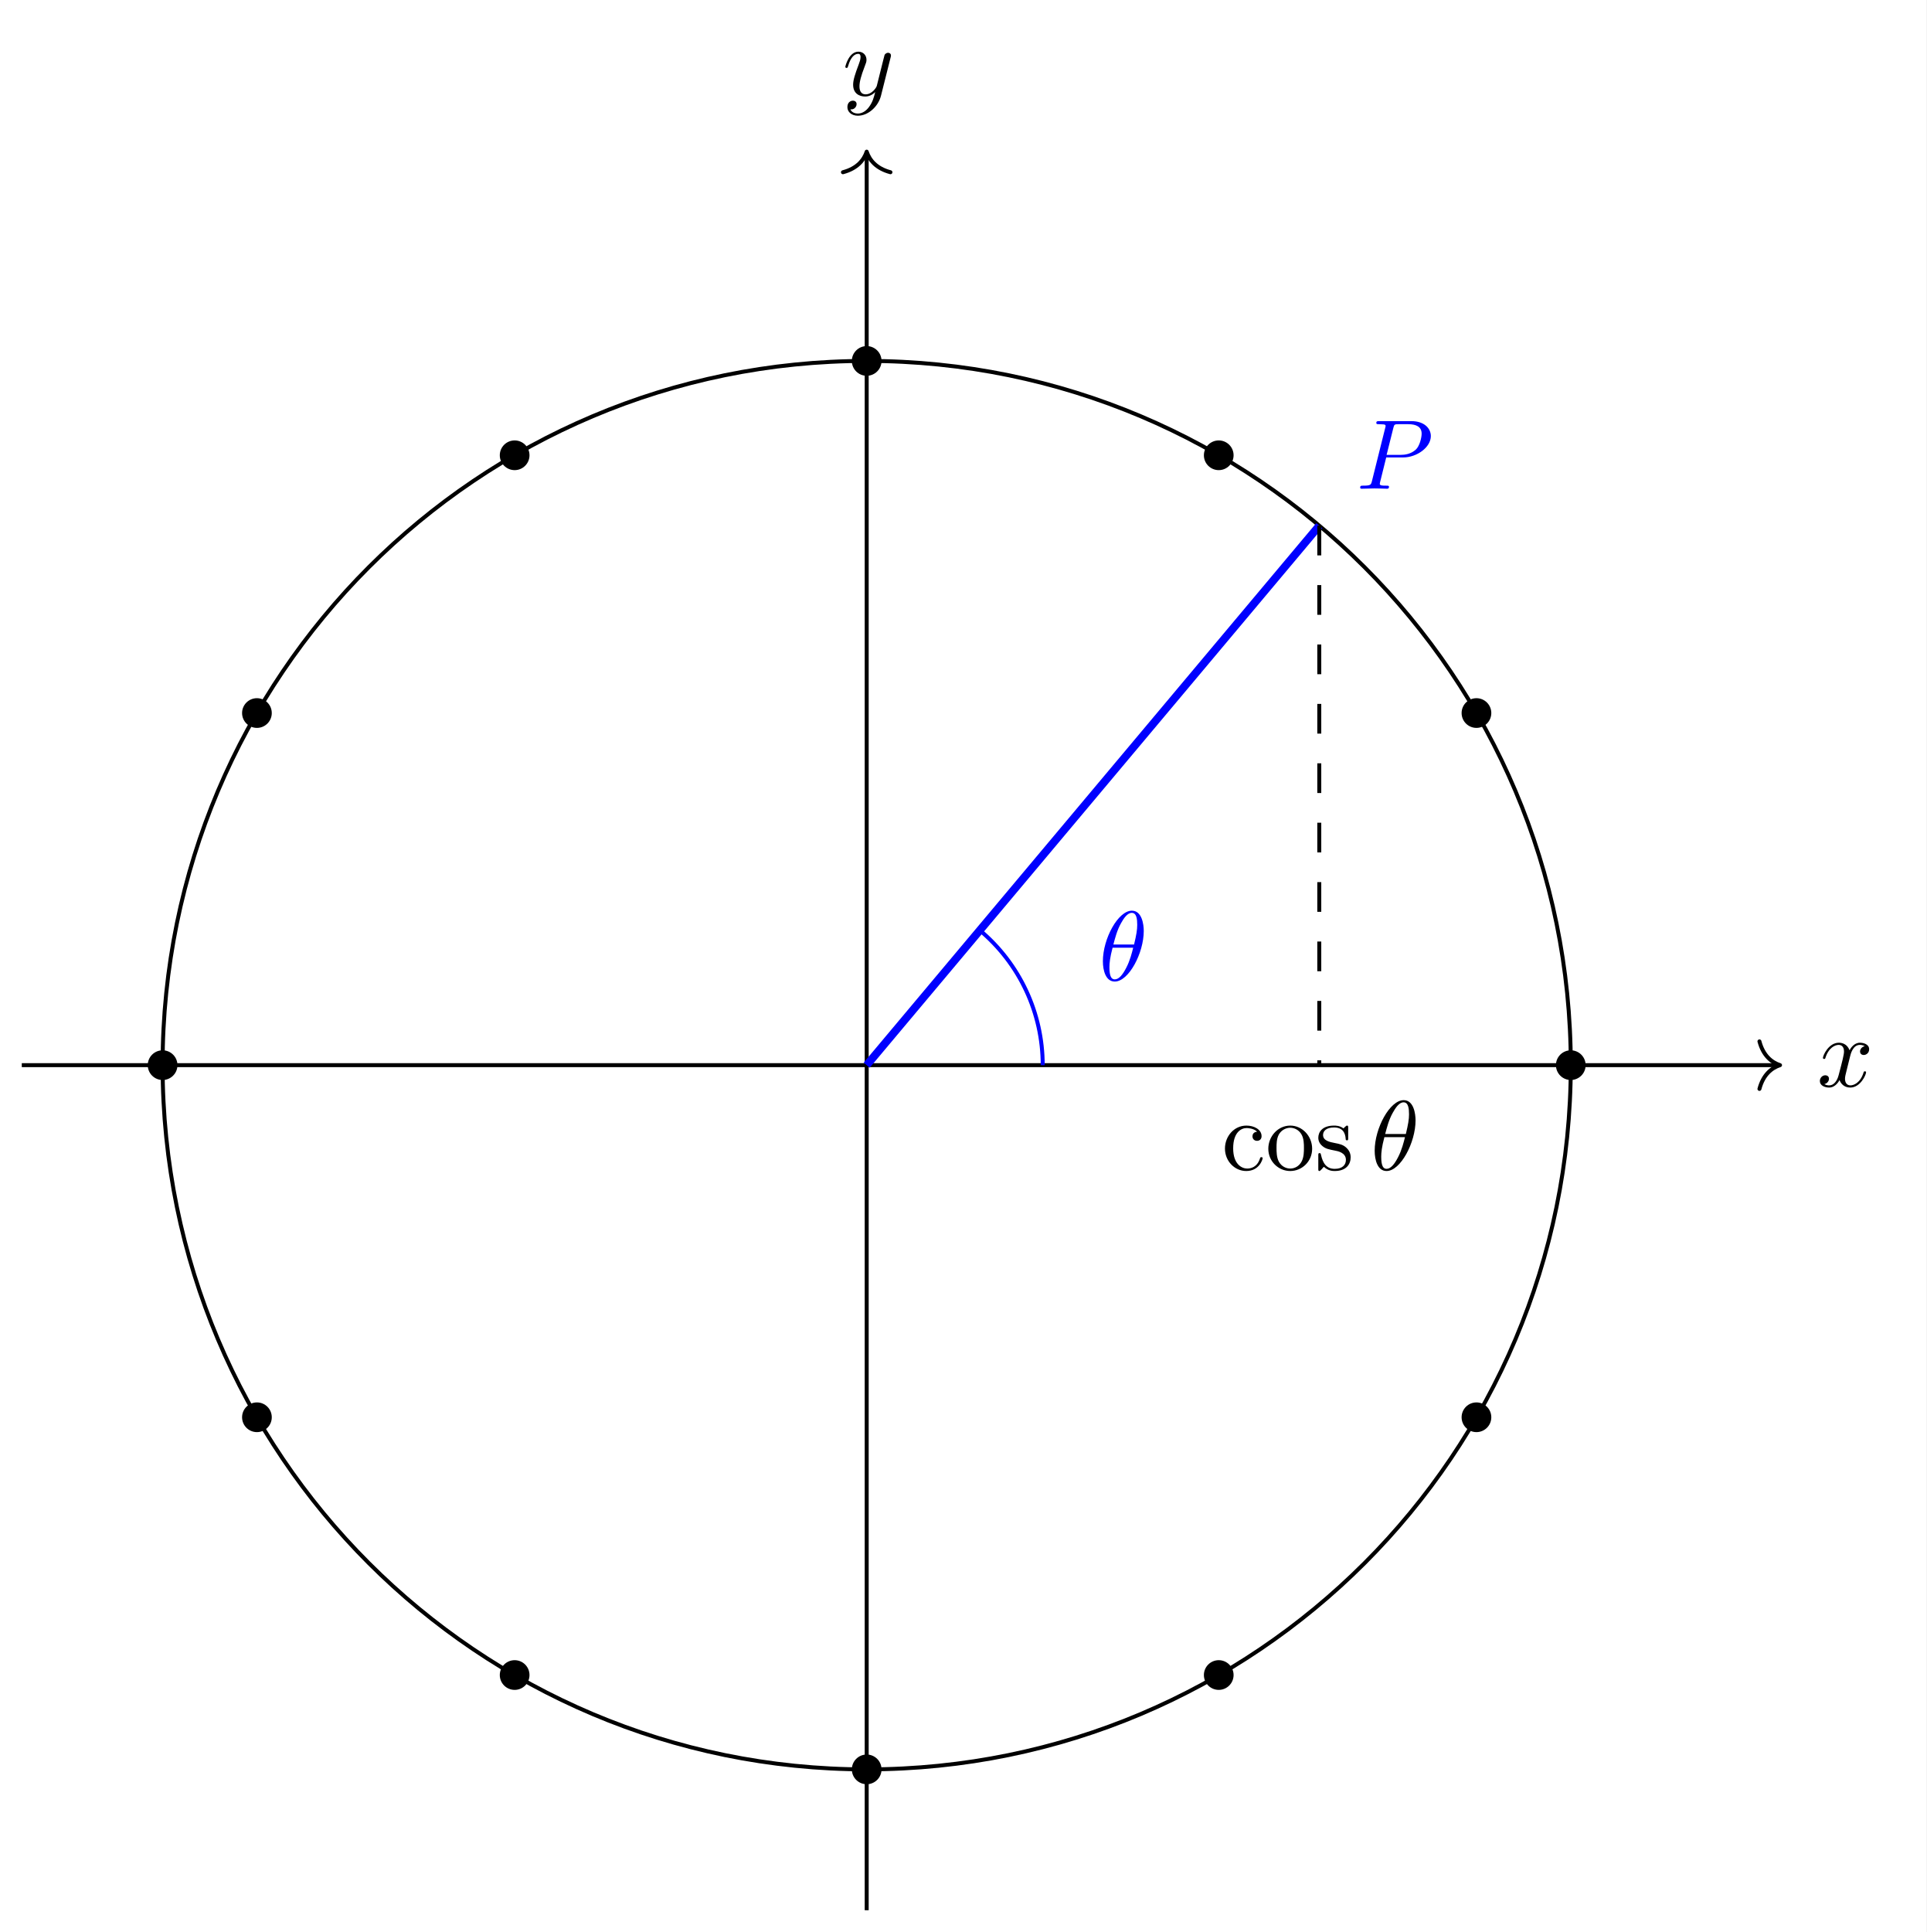
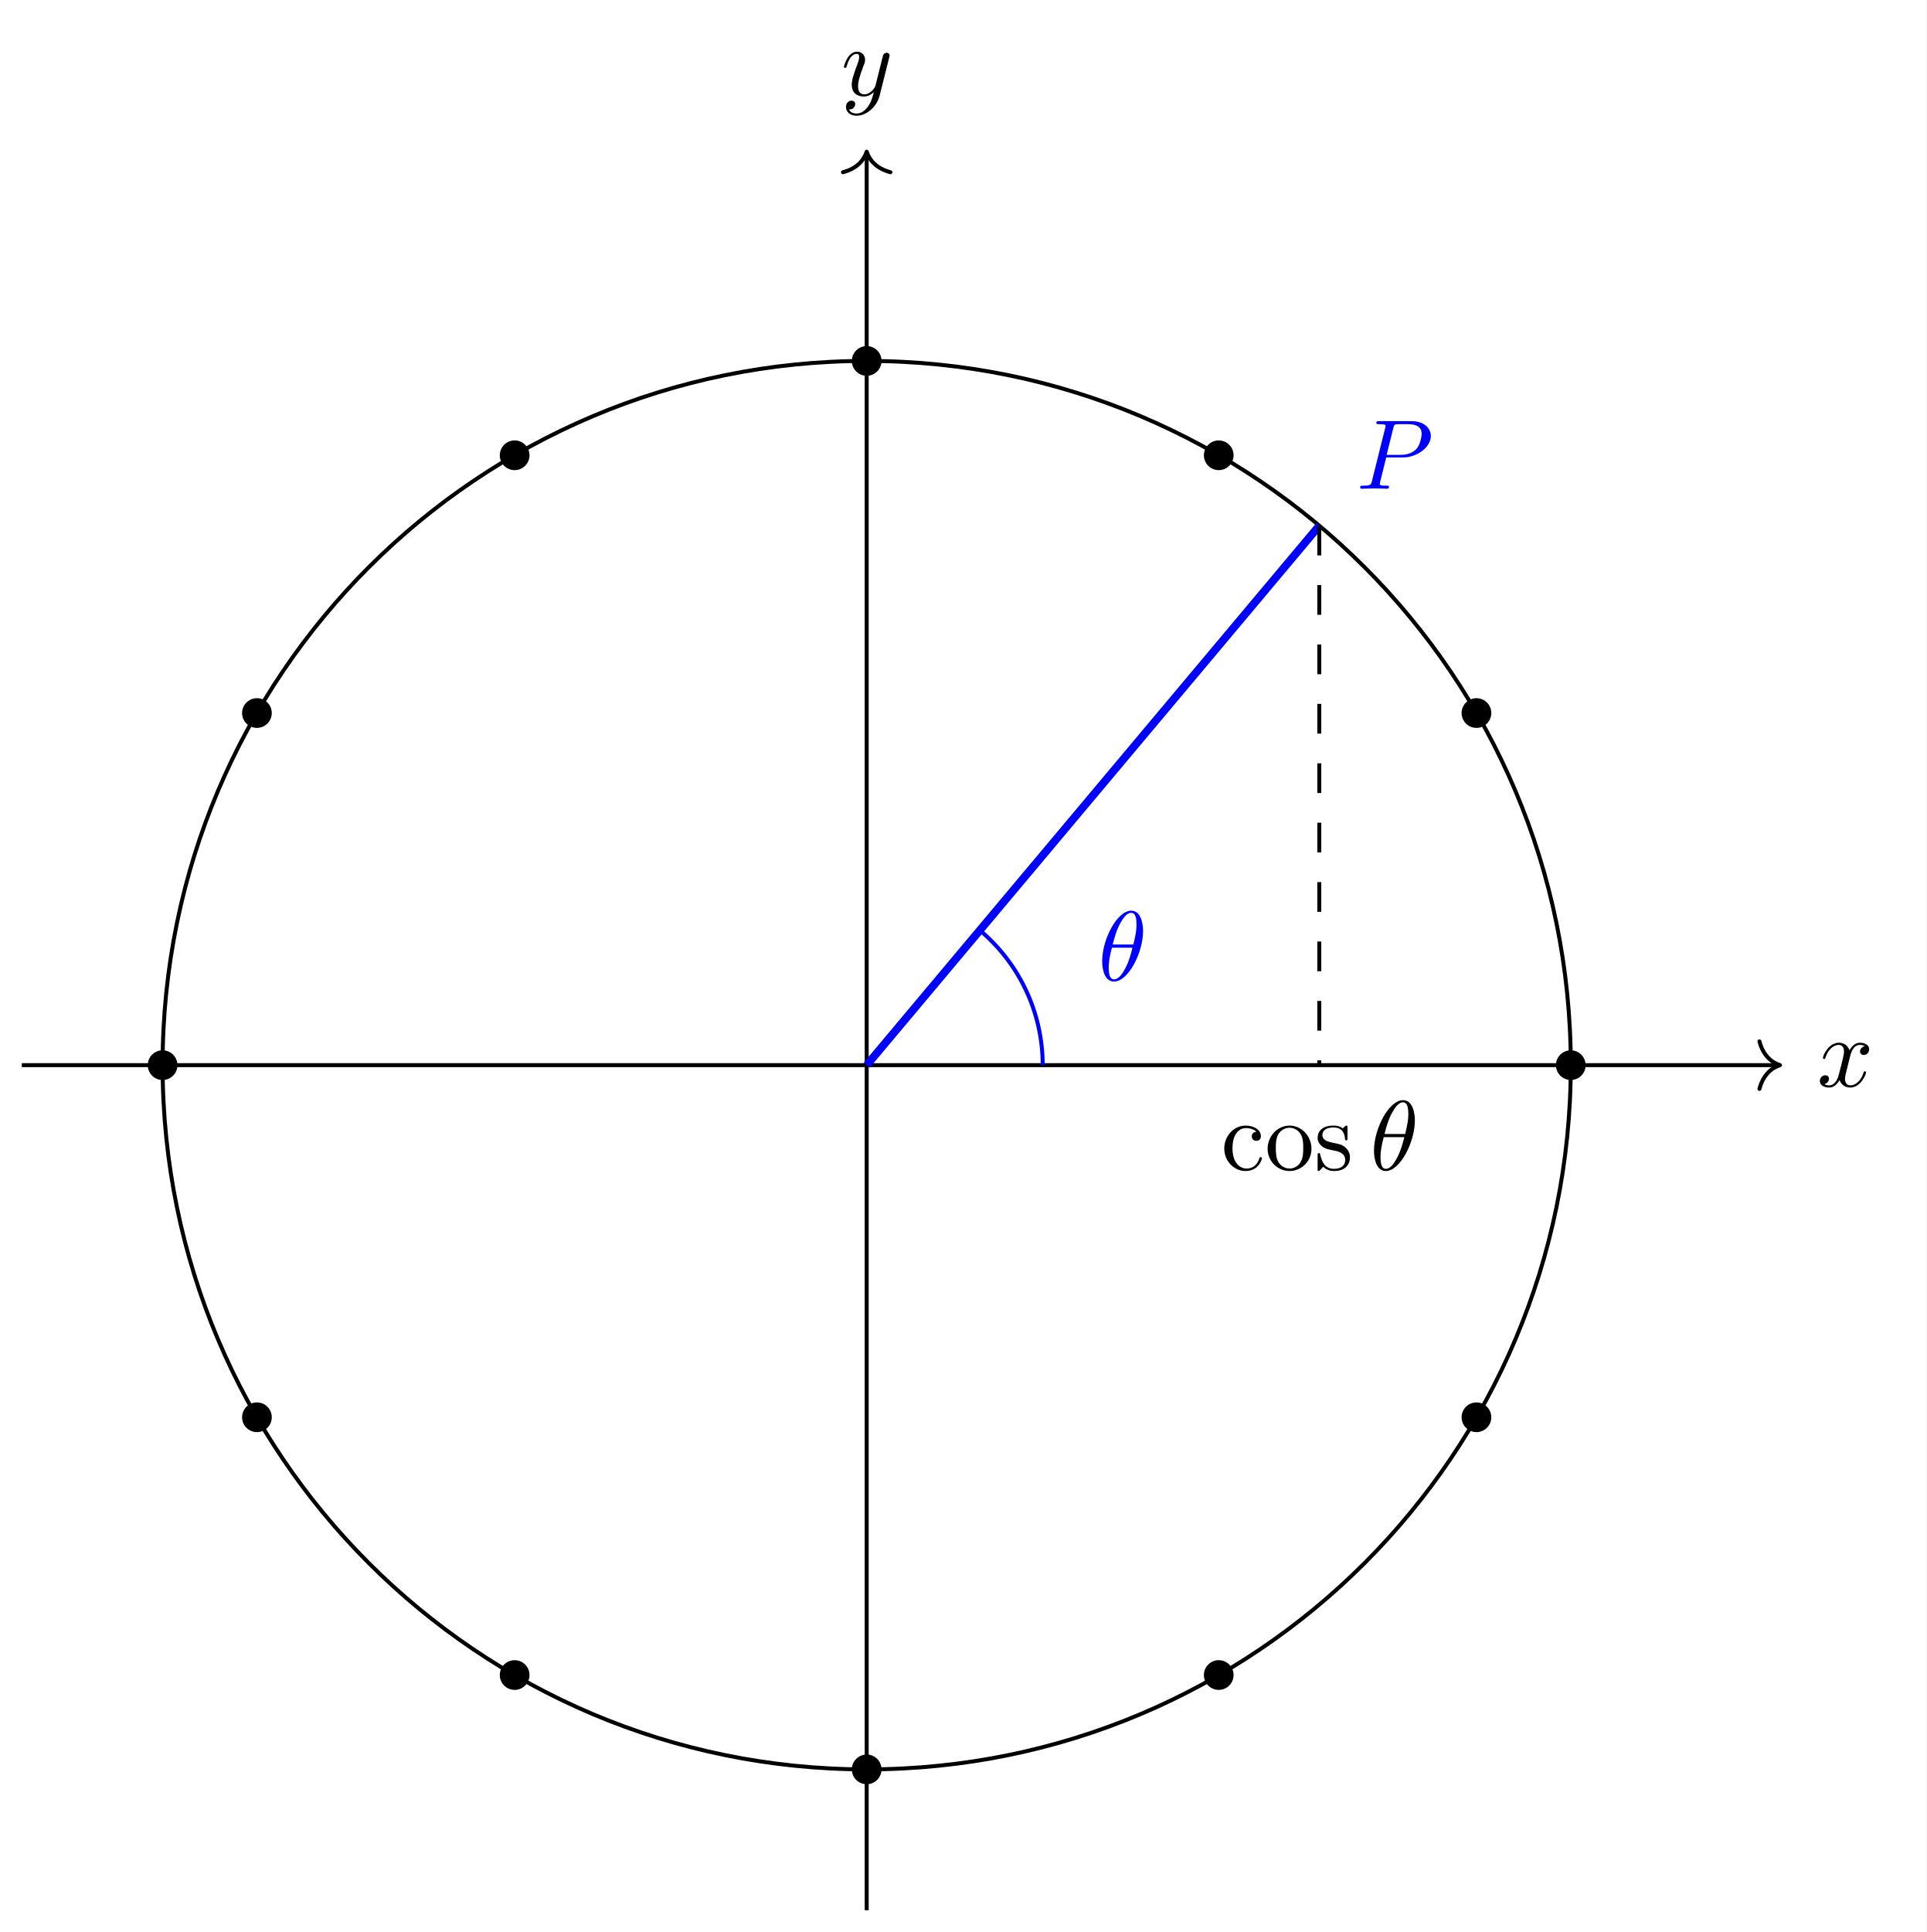
<svg xmlns="http://www.w3.org/2000/svg" viewBox="-1.993 -192.425 193.889 194.417" width="193.889pt" height="194.417pt" role="img" aria-labelledby="tr-title-ddea6847" aria-describedby="tr-desc-ddea6847">
  <rect x="-1.993" y="-192.425" width="193.889" height="194.417" fill="#ffffff" />
  <defs>
    <path id="tr-g1319" d="M527 376 C527 428 468 442 434 442 C376 442 341 389 329 366 C304 432 250 442 221 442 C117 442 60 313 60 288 C60 278 72 278 72 278 C80 278 83 280 85 289 C119 395 185 420 219 420 C238 420 273 411 273 353 C273 322 256 255 219 115 C203 53 168 11 124 11 C118 11 95 11 74 24 C99 29 121 50 121 78 C121 105 99 113 84 113 C54 113 29 87 29 55 C29 9 79 -11 123 -11 C189 -11 225 59 228 65 C240 28 276 -11 336 -11 C439 -11 496 118 496 143 C496 153 487 153 484 153 C475 153 473 149 471 142 C438 35 370 11 338 11 C299 11 283 43 283 77 C283 99 289 121 300 165 L334 302 C340 328 363 420 433 420 C438 420 462 420 483 407 C455 402 435 377 435 353 C435 337 446 318 473 318 C495 318 527 336 527 376 Z" />
    <path id="tr-g1320" d="M490 404 C490 422 476 431 461 431 C451 431 435 425 426 410 C424 405 416 374 412 356 L392 276 L347 96 C343 81 300 11 234 11 C183 11 172 55 172 92 C172 138 189 200 223 288 C239 329 243 340 243 360 C243 405 211 442 161 442 C66 442 29 297 29 288 C29 278 41 278 41 278 C51 278 52 280 57 296 C84 390 124 420 158 420 C166 420 183 420 183 388 C183 363 173 337 166 318 C126 212 108 155 108 108 C108 19 171 -11 230 -11 C269 -11 303 6 331 34 C318 -18 306 -67 266 -120 C240 -154 202 -183 156 -183 C142 -183 97 -180 80 -141 C96 -141 109 -141 123 -129 C133 -120 143 -107 143 -88 C143 -57 116 -53 106 -53 C83 -53 50 -69 50 -118 C50 -168 94 -205 156 -205 C259 -205 362 -114 390 -1 L486 381 C490 395 490 397 490 404 Z" />
    <path id="tr-g1285" d="M754 532 C754 609 688 683 557 683 L233 683 C214 683 203 683 203 664 C203 652 212 652 232 652 C245 652 263 651 275 650 C291 648 297 645 297 634 C297 630 296 627 293 615 L159 78 C149 39 147 31 68 31 C51 31 40 31 40 12 C40 0 52 0 55 0 L182 3 L246 2 C268 2 290 0 311 0 C318 0 331 0 331 20 C331 31 322 31 303 31 C266 31 238 31 238 49 C238 55 240 60 241 66 L303 316 L473 316 C615 316 754 420 754 532 Z M661 556 C661 517 641 431 602 395 C552 350 492 342 448 342 L307 342 L375 614 C384 649 386 652 429 652 L525 652 C608 652 661 625 661 556 Z" />
    <path id="tr-g4466" d="M455 500 C455 566 437 705 335 705 C196 705 42 423 42 194 C42 100 71 -11 162 -11 C303 -11 455 276 455 500 Z M389 562 C389 513 381 462 357 363 L148 363 C165 427 185 507 225 578 C252 627 289 683 334 683 C383 683 389 619 389 562 Z M348 331 C337 285 316 200 278 128 C243 60 205 11 162 11 C129 11 108 40 108 133 C108 175 114 233 140 331 Z" />
    <path id="tr-g68" d="M415 119 C415 129 405 129 402 129 C393 129 391 125 389 119 C360 26 295 14 258 14 C205 14 117 57 117 218 C117 381 199 423 252 423 C261 423 324 422 359 386 C318 383 312 353 312 340 C312 314 330 294 358 294 C384 294 404 311 404 341 C404 409 328 448 251 448 C126 448 34 340 34 216 C34 88 133 -11 249 -11 C383 -11 415 109 415 119 Z" />
    <path id="tr-g80" d="M471 214 C471 342 371 448 250 448 C125 448 28 339 28 214 C28 85 132 -11 249 -11 C370 -11 471 87 471 214 Z M388 222 C388 186 388 132 366 88 C344 43 300 14 250 14 C207 14 163 35 136 81 C111 125 111 186 111 222 C111 261 111 315 135 359 C162 405 209 426 249 426 C293 426 336 404 362 361 C388 318 388 260 388 222 Z" />
    <path id="tr-g84" d="M360 128 C360 181 330 211 318 223 C285 255 246 263 204 271 C148 282 81 295 81 353 C81 388 107 429 193 429 C303 429 308 339 310 308 C311 299 322 299 322 299 C335 299 335 304 335 323 L335 424 C335 441 335 448 324 448 C319 448 317 448 304 436 C301 432 291 423 287 420 C249 448 208 448 193 448 C71 448 33 381 33 325 C33 290 49 262 76 240 C108 214 136 208 208 194 C230 190 312 174 312 102 C312 51 277 11 199 11 C115 11 79 68 60 153 C57 166 56 170 46 170 C33 170 33 163 33 145 L33 13 C33 -4 33 -11 44 -11 C49 -11 50 -10 69 9 C71 11 71 13 89 32 C133 -10 178 -11 199 -11 C314 -11 360 56 360 128 Z" />
  </defs>
  <path d="M0.199 -85.239 L176.966 -85.239" fill="none" stroke="#000000" stroke-width="0.399" stroke-miterlimit="10" />
  <path d="M175.093 -87.63 C175.472 -86.195 176.315 -85.518 177.165 -85.239 C176.315 -84.96 175.472 -84.282 175.093 -82.848" fill="none" stroke="#000000" stroke-width="0.399" stroke-linecap="round" stroke-linejoin="round" />
  <g transform="translate(180.885 -83.094)" fill="#000000" color="#000000">
    <use href="#tr-g1319" transform="translate(0 0) scale(0.00996 -0.00996)" />
  </g>
  <path d="M85.239 -0.199 L85.239 -176.966" fill="none" stroke="#000000" stroke-width="0.399" stroke-miterlimit="10" />
  <path d="M82.848 -175.093 C84.282 -175.472 84.96 -176.315 85.239 -177.165 C85.518 -176.315 86.195 -175.472 87.63 -175.093" fill="none" stroke="#000000" stroke-width="0.399" stroke-linecap="round" stroke-linejoin="round" />
-   <g transform="translate(82.798 -182.822)" fill="#000000" color="#000000">
+   <g transform="translate(82.658 -182.822)" fill="#000000" color="#000000">
    <use href="#tr-g1320" transform="translate(0 0) scale(0.00996 -0.00996)" />
  </g>
  <path d="M85.239 -85.239 M156.105 -85.239 C156.105 -124.377 124.377 -156.105 85.239 -156.105 C46.1 -156.105 14.372 -124.377 14.372 -85.239 C14.372 -46.1 46.1 -14.372 85.239 -14.372 C124.377 -14.372 156.105 -46.1 156.105 -85.239 Z" fill="none" stroke="#000000" stroke-width="0.399" stroke-miterlimit="10" />
  <path d="M156.105 -85.239 M157.599 -85.239 C157.599 -86.064 156.93 -86.733 156.105 -86.733 C155.279 -86.733 154.61 -86.064 154.61 -85.239 C154.61 -84.413 155.279 -83.744 156.105 -83.744 C156.93 -83.744 157.599 -84.413 157.599 -85.239 Z" fill="#000000" />
  <path d="M146.611 -120.672 M148.105 -120.672 C148.105 -121.497 147.436 -122.166 146.611 -122.166 C145.785 -122.166 145.116 -121.497 145.116 -120.672 C145.116 -119.846 145.785 -119.177 146.611 -119.177 C147.436 -119.177 148.105 -119.846 148.105 -120.672 Z" fill="#000000" />
  <path d="M120.672 -146.611 M122.166 -146.611 C122.166 -147.436 121.497 -148.105 120.672 -148.105 C119.846 -148.105 119.177 -147.436 119.177 -146.611 C119.177 -145.785 119.846 -145.116 120.672 -145.116 C121.497 -145.116 122.166 -145.785 122.166 -146.611 Z" fill="#000000" />
  <path d="M85.239 -156.105 M86.733 -156.105 C86.733 -156.93 86.064 -157.599 85.239 -157.599 C84.413 -157.599 83.744 -156.93 83.744 -156.105 C83.744 -155.279 84.413 -154.61 85.239 -154.61 C86.064 -154.61 86.733 -155.279 86.733 -156.105 Z" fill="#000000" />
  <path d="M49.806 -146.611 M51.3 -146.611 C51.3 -147.436 50.631 -148.105 49.806 -148.105 C48.98 -148.105 48.311 -147.436 48.311 -146.611 C48.311 -145.785 48.98 -145.116 49.806 -145.116 C50.631 -145.116 51.3 -145.785 51.3 -146.611 Z" fill="#000000" />
  <path d="M23.867 -120.672 M25.361 -120.672 C25.361 -121.497 24.692 -122.166 23.867 -122.166 C23.041 -122.166 22.372 -121.497 22.372 -120.672 C22.372 -119.846 23.041 -119.177 23.867 -119.177 C24.692 -119.177 25.361 -119.846 25.361 -120.672 Z" fill="#000000" />
  <path d="M14.372 -85.239 M15.867 -85.239 C15.867 -86.064 15.198 -86.733 14.372 -86.733 C13.547 -86.733 12.878 -86.064 12.878 -85.239 C12.878 -84.413 13.547 -83.744 14.372 -83.744 C15.198 -83.744 15.867 -84.413 15.867 -85.239 Z" fill="#000000" />
  <path d="M23.867 -49.806 M25.361 -49.806 C25.361 -50.631 24.692 -51.3 23.867 -51.3 C23.041 -51.3 22.372 -50.631 22.372 -49.806 C22.372 -48.98 23.041 -48.311 23.867 -48.311 C24.692 -48.311 25.361 -48.98 25.361 -49.806 Z" fill="#000000" />
  <path d="M49.806 -23.867 M51.3 -23.867 C51.3 -24.692 50.631 -25.361 49.806 -25.361 C48.98 -25.361 48.311 -24.692 48.311 -23.867 C48.311 -23.041 48.98 -22.372 49.806 -22.372 C50.631 -22.372 51.3 -23.041 51.3 -23.867 Z" fill="#000000" />
  <path d="M85.239 -14.372 M86.733 -14.372 C86.733 -15.198 86.064 -15.867 85.239 -15.867 C84.413 -15.867 83.744 -15.198 83.744 -14.372 C83.744 -13.547 84.413 -12.878 85.239 -12.878 C86.064 -12.878 86.733 -13.547 86.733 -14.372 Z" fill="#000000" />
  <path d="M120.672 -23.867 M122.166 -23.867 C122.166 -24.692 121.497 -25.361 120.672 -25.361 C119.846 -25.361 119.177 -24.692 119.177 -23.867 C119.177 -23.041 119.846 -22.372 120.672 -22.372 C121.497 -22.372 122.166 -23.041 122.166 -23.867 Z" fill="#000000" />
  <path d="M146.611 -49.806 M148.105 -49.806 C148.105 -50.631 147.436 -51.3 146.611 -51.3 C145.785 -51.3 145.116 -50.631 145.116 -49.806 C145.116 -48.98 145.785 -48.311 146.611 -48.311 C147.436 -48.311 148.105 -48.98 148.105 -49.806 Z" fill="#000000" />
  <path d="M85.239 -85.239 L130.791 -139.525" fill="none" stroke="#0000ff" stroke-width="0.797" stroke-miterlimit="10" />
  <g transform="translate(134.51 -143.245)" fill="#0000ff" color="#0000ff">
    <use href="#tr-g1285" transform="translate(0 0) scale(0.00996 -0.00996)" />
  </g>
  <path d="M102.955 -85.239 C102.955 -90.476 100.638 -95.444 96.627 -98.81" fill="none" stroke="#0000ff" stroke-width="0.399" stroke-miterlimit="10" />
-   <g transform="translate(108.593 -93.761)" fill="#0000ff" color="#0000ff">
+   <g transform="translate(108.523 -93.761)" fill="#0000ff" color="#0000ff">
    <use href="#tr-g4466" transform="translate(0 0) scale(0.00996 -0.00996)" />
  </g>
  <path d="M130.791 -139.525 L130.791 -85.239" fill="none" stroke="#000000" stroke-width="0.399" stroke-dasharray="2.989 2.989" stroke-miterlimit="10" />
-   <g transform="translate(120.959 -74.695)" fill="#000000" color="#000000">
+   <g transform="translate(120.89 -74.695)" fill="#000000" color="#000000">
    <use href="#tr-g68" transform="translate(0 0) scale(0.00996 -0.00996)" />
    <use href="#tr-g80" transform="translate(4.423 0) scale(0.00996 -0.00996)" />
    <use href="#tr-g84" transform="translate(9.405 0) scale(0.00996 -0.00996)" />
    <use href="#tr-g4466" transform="translate(14.99 0) scale(0.00996 -0.00996)" />
  </g>
</svg>
